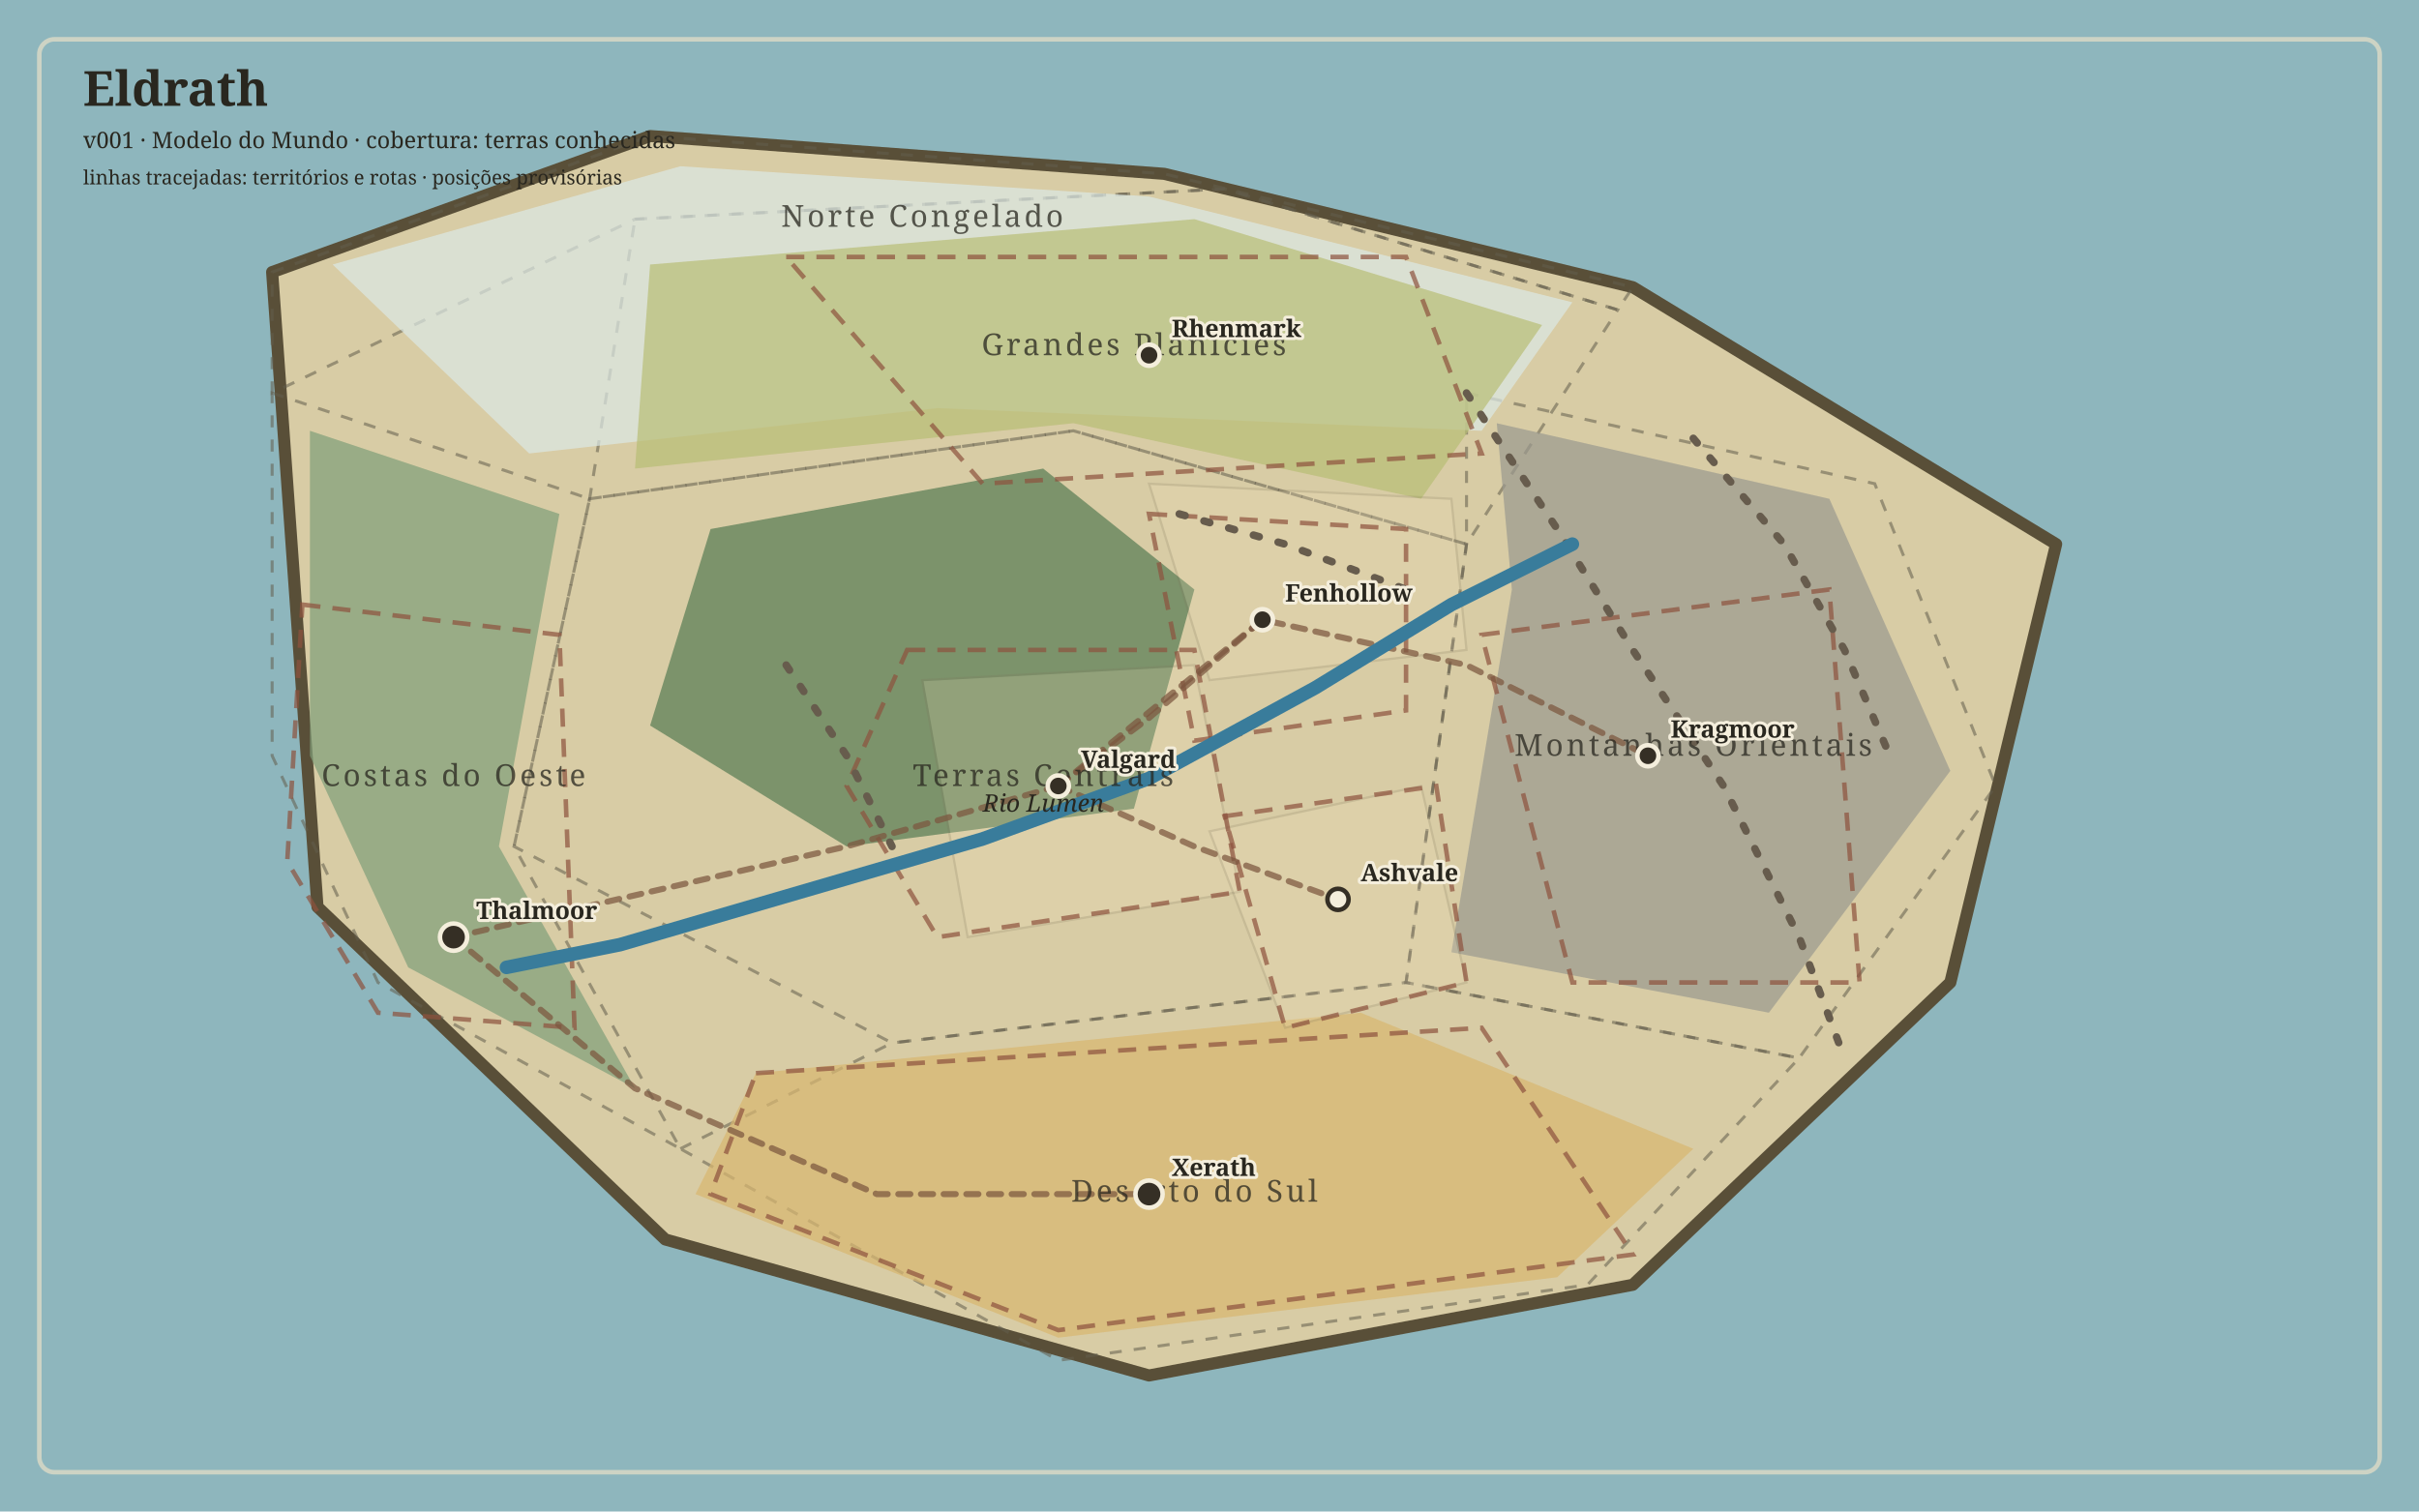
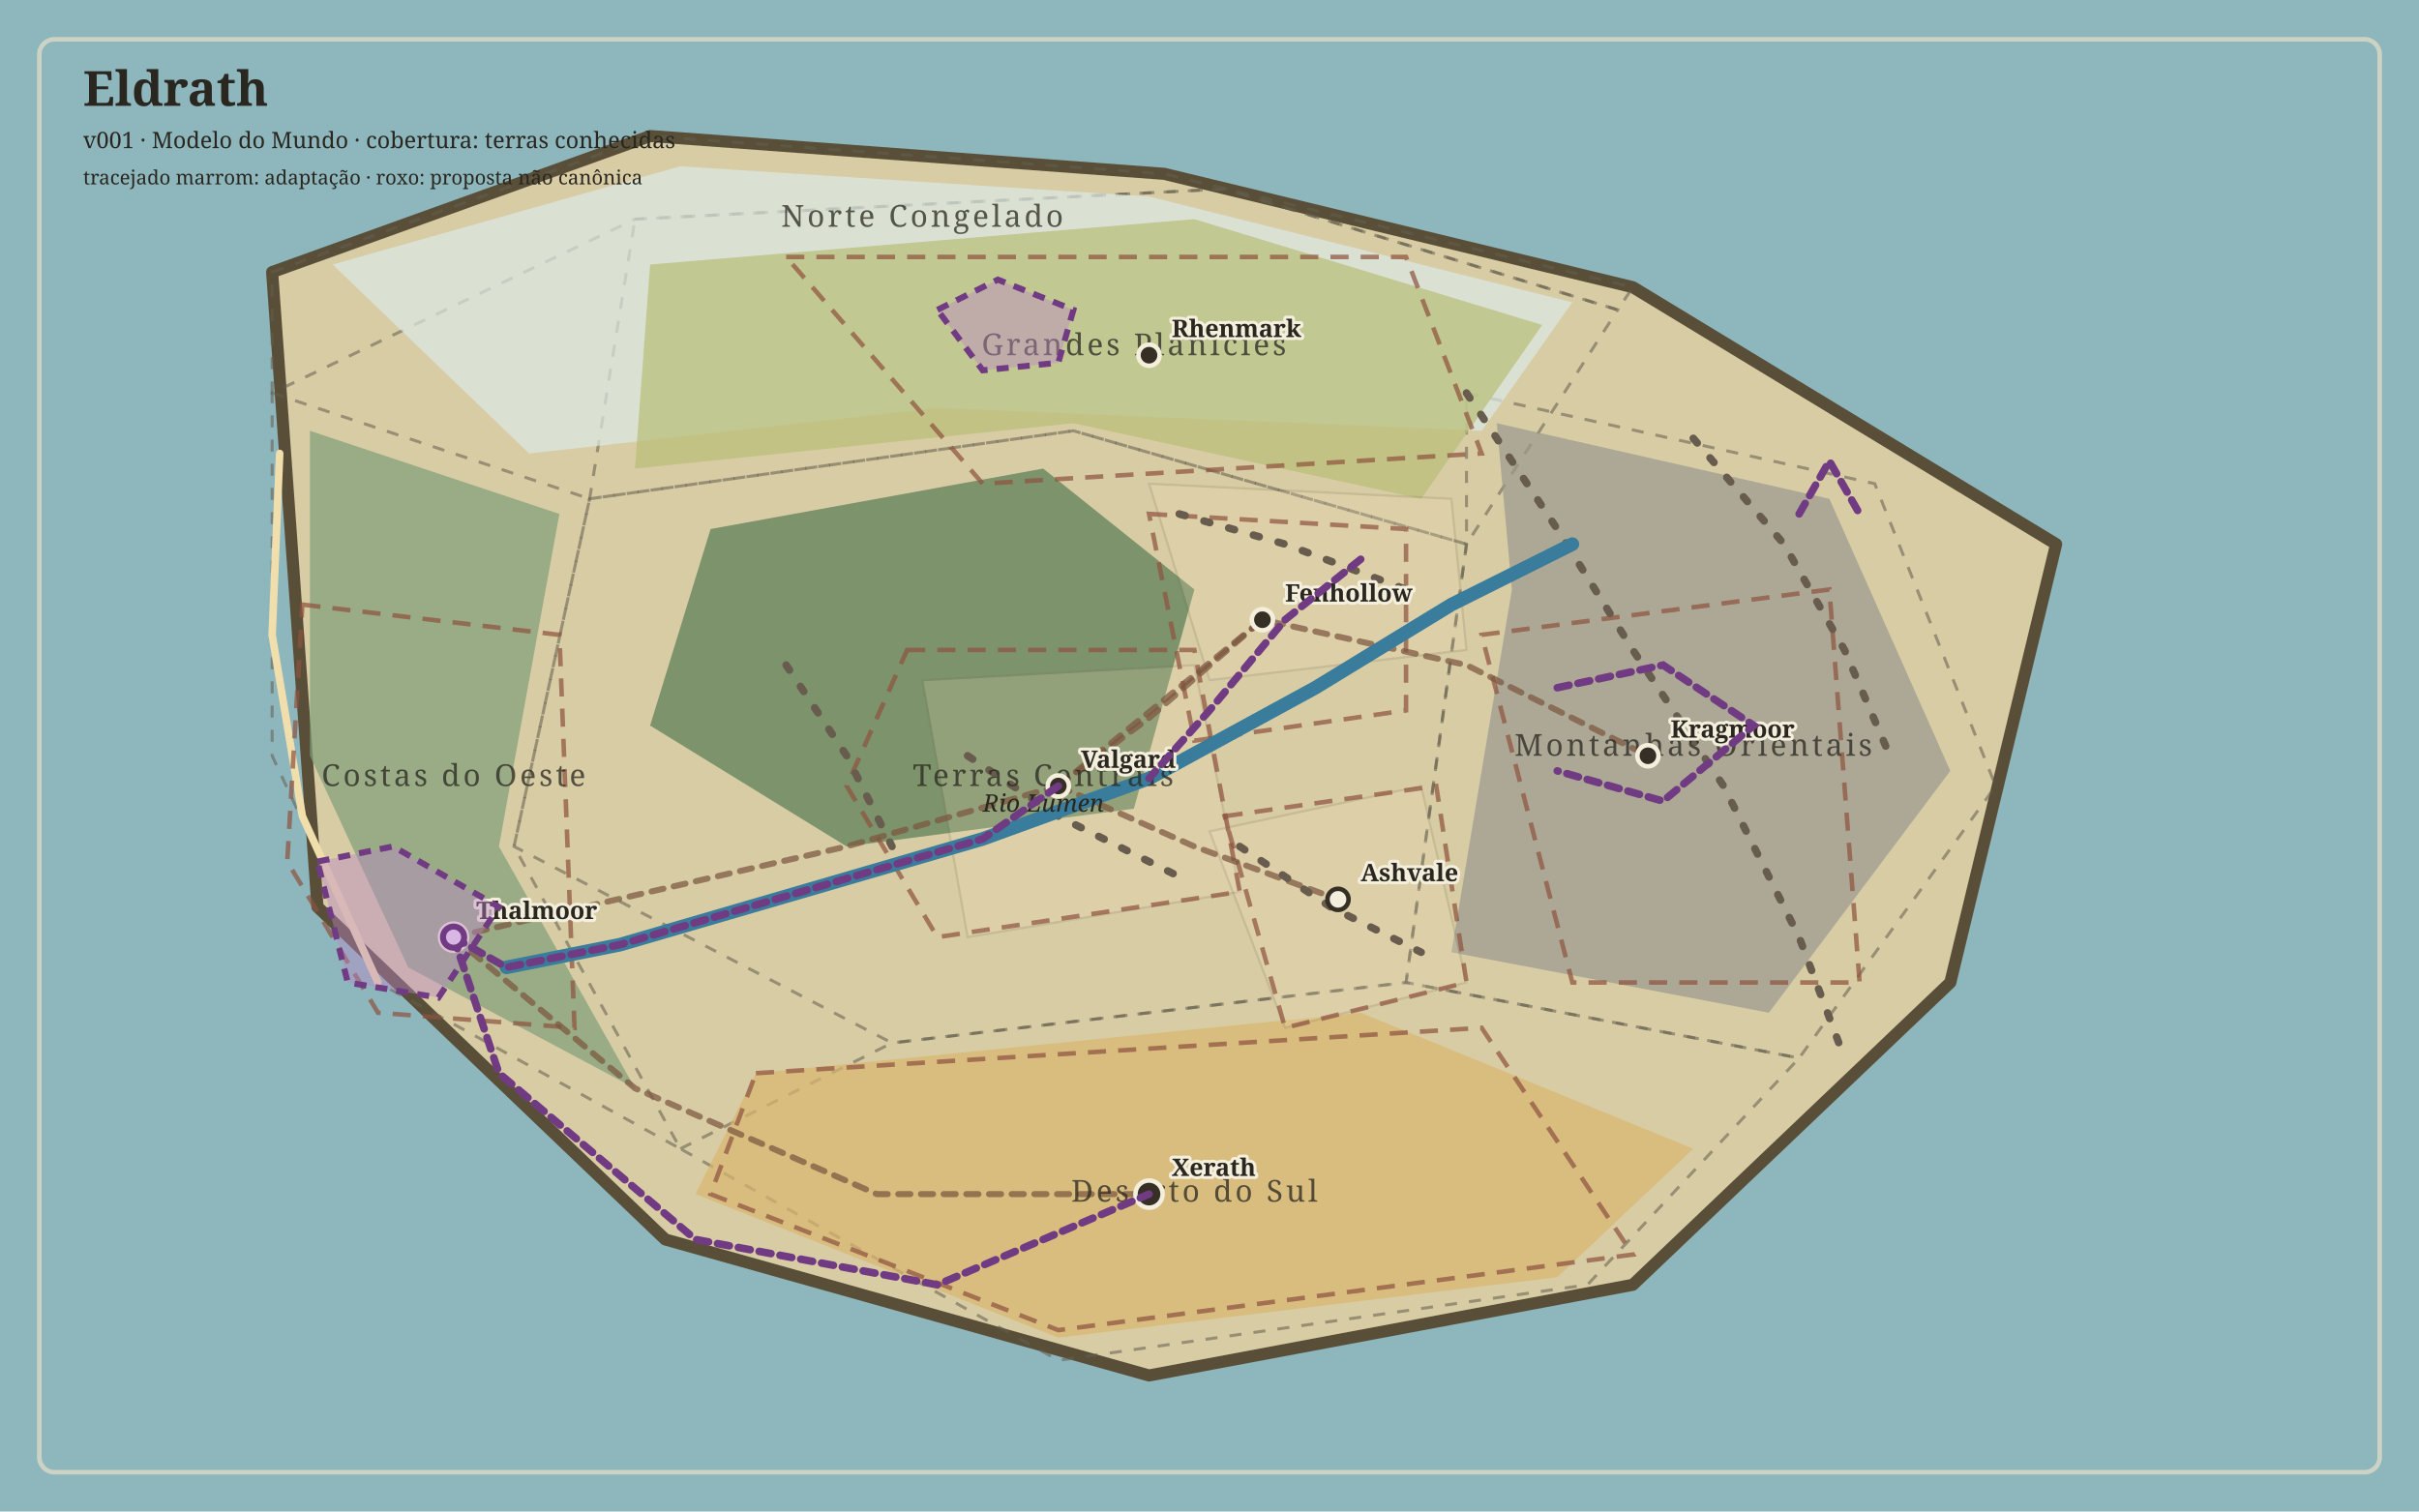
<svg xmlns="http://www.w3.org/2000/svg" viewBox="0 0 1600 1000" role="img" aria-labelledby="map-title map-description">
-   <style>text{font-family:Georgia,serif;fill:#29271f}.region-label{font-size:20px;letter-spacing:2px;opacity:.76}.feature-label{font-size:16px;font-style:italic}.settlement-label{font-size:16px;font-weight:700;paint-order:stroke;stroke:#f4eedc;stroke-width:4px;stroke-linejoin:round}.coast{fill:#d8cca5;stroke:#594f38;stroke-width:8;stroke-linejoin:round}.region{fill:none;stroke:#625d4c;stroke-width:2;stroke-dasharray:8 8;opacity:.55}.subregion{fill:#f2e4bd;stroke:#786d55;stroke-width:1.5;opacity:.18}.biome{stroke:none;opacity:.7}.territory{fill:none;stroke:#8d513d;stroke-width:3;stroke-dasharray:12 8;opacity:.7}.route{fill:none;stroke:#7b563f;stroke-width:4;stroke-dasharray:8 7;stroke-linecap:round;opacity:.72}.river{fill:none;stroke:#397c9b;stroke-width:9;stroke-linecap:round}.lake{fill:#4d88a2;stroke:#315f73;stroke-width:3}.relief{fill:none;stroke:#675c4d;stroke-width:5;stroke-dasharray:4 13;stroke-linecap:round}.settlement{fill:#352f25;stroke:#f4eedc;stroke-width:3}.neutral{fill:#f4eedc;stroke:#352f25;stroke-width:3}</style>
+   <style>text{font-family:Georgia,serif;fill:#29271f}.region-label{font-size:20px;letter-spacing:2px;opacity:.76}.feature-label{font-size:16px;font-style:italic}.settlement-label{font-size:16px;font-weight:700;paint-order:stroke;stroke:#f4eedc;stroke-width:4px;stroke-linejoin:round}.coast{fill:#d8cca5;stroke:#594f38;stroke-width:8;stroke-linejoin:round}.coastline{fill:none;stroke:#f0dfad;stroke-width:5;stroke-linecap:round}.bay{fill:#75a6b3;stroke:#315f73;stroke-width:3}.region{fill:none;stroke:#625d4c;stroke-width:2;stroke-dasharray:8 8;opacity:.55}.subregion{fill:#f2e4bd;stroke:#786d55;stroke-width:1.5;opacity:.18}.biome{stroke:none;opacity:.7}.territory{fill:none;stroke:#8d513d;stroke-width:3;stroke-dasharray:12 8;opacity:.7}.route{fill:none;stroke:#7b563f;stroke-width:4;stroke-dasharray:8 7;stroke-linecap:round;opacity:.72}.river{fill:none;stroke:#397c9b;stroke-width:9;stroke-linecap:round}.lake{fill:#4d88a2;stroke:#315f73;stroke-width:3}.relief{fill:none;stroke:#675c4d;stroke-width:5;stroke-dasharray:4 13;stroke-linecap:round}.settlement{fill:#352f25;stroke:#f4eedc;stroke-width:3}.neutral{fill:#f4eedc;stroke:#352f25;stroke-width:3}.natural-port{fill:#efe4c8;stroke:#315f73;stroke-width:4}.proposal-area{fill:#b986c8;fill-opacity:.42;stroke:#713b83;stroke-width:4;stroke-dasharray:8 6}.proposal-line{fill:none;stroke:#713b83;stroke-width:5;stroke-dasharray:8 6;stroke-linecap:round}.proposal-point{fill:#d9b6e3;stroke:#713b83;stroke-width:4}</style>
+   <g id="layer-oceans">
+     <rect width="100%" height="100%" fill="#8eb6bd" />
+   </g>
  <g id="layer-background">
-     <rect width="100%" height="100%" fill="#8eb6bd" />
    <rect x="26" y="26" width="1548" height="948" rx="10" fill="none" stroke="#e8e0c8" stroke-width="3" opacity=".7" />
  </g>
  <g id="layer-continents">
    <polygon id="continent-eldrath" class="coast" points="180,180 430,90 770,115 1080,190 1360,360 1290,650 1080,850 760,910 440,820 210,600" />
+   </g>
+   <g id="layer-bays">
  </g>
  <g id="layer-regions">
    <polygon id="region-central" class="region" points="390,330 710,285 970,360 930,650 590,690 340,560" />
    <polygon id="region-west" class="region" points="180,260 390,330 340,560 450,760 250,650 180,500" />
    <polygon id="region-east" class="region" points="970,260 1240,320 1320,520 1190,700 930,650 970,360" />
    <polygon id="region-plains" class="region" points="420,145 810,125 1070,205 970,360 710,285 390,330" />
    <polygon id="region-south" class="region" points="450,760 590,690 930,650 1190,700 1050,850 700,900" />
    <polygon id="region-north" class="region" points="180,180 430,90 770,115 1080,190 1070,205 810,125 420,145 180,260" />
+   </g>
+   <g id="layer-coasts">
+     <polyline id="coast-west" class="coastline" points="185,300 180,420 200,540 250,650" />
  </g>
  <g id="layer-biomes">
    <polygon id="biome-north" class="biome" fill="#dce8e5" points="220,175 450,110 760,130 1040,200 980,285 620,270 350,300" />
    <polygon id="biome-ossandra" class="biome" fill="#557a52" points="470,350 690,310 790,390 750,535 560,560 430,480" />
    <polygon id="biome-plains" class="biome" fill="#b8bd75" points="430,175 790,145 1020,215 940,330 710,280 420,310" />
    <polygon id="biome-xerath" class="biome" fill="#d8b66f" points="500,710 900,670 1120,760 1030,845 700,885 460,790" />
    <polygon id="biome-west-coast" class="biome" fill="#7f9e79" points="205,285 370,340 330,560 420,720 270,640 205,500" />
    <polygon id="biome-east-alpine" class="biome" fill="#9a998f" points="990,280 1210,330 1290,510 1170,670 960,630 1000,390" />
  </g>
  <g id="layer-subregions">
    <polygon id="subregion-valgard-valley" class="subregion" points="610,450 790,440 820,590 640,620" />
    <polygon id="subregion-ashvale-valley" class="subregion" points="800,550 940,520 970,650 850,680" />
    <polygon id="subregion-eastern-hills" class="subregion" points="760,320 960,330 970,430 800,450" />
  </g>
  <g id="layer-territories">
    <polygon id="territory-valgard" class="territory" points="600,430 790,430 820,590 620,620 560,520" />
    <polygon id="territory-fenhollow" class="territory" points="760,340 930,350 930,470 790,490" />
    <polygon id="territory-kragmoor" class="territory" points="980,420 1210,390 1230,650 1040,650" />
    <polygon id="territory-thalmoor" class="territory" points="200,400 370,420 380,680 250,670 190,570" />
    <polygon id="territory-rhenmark" class="territory" points="520,170 930,170 980,300 650,320" />
    <polygon id="territory-xerath" class="territory" points="500,710 980,680 1080,830 700,880 470,790" />
    <polygon id="territory-ashvale" class="territory" points="810,540 950,520 970,650 850,680" />
  </g>
  <g id="layer-lakes">
  </g>
  <g id="layer-routes">
    <polyline id="route-valgard-fenhollow" class="route" points="700,520 760,475 835,410" />
    <polyline id="route-valgard-ashvale" class="route" points="700,520 790,560 885,595" />
    <polyline id="route-valgard-kragmoor" class="route" points="700,520 835,410 970,440 1090,500" />
    <polyline id="route-valgard-thalmoor" class="route" points="700,520 560,560 430,590 300,620" />
    <polyline id="route-thalmoor-xerath" class="route" points="300,620 420,720 580,790 760,790" />
  </g>
  <g id="layer-relief">
    <polyline id="relief-eastern-mountains" class="relief" points="970,260 1030,350 1080,430 1140,520 1190,620 1220,700" />
    <polyline id="relief-grey-mountains" class="relief" points="1120,290 1180,360 1220,430 1250,500" />
    <polyline id="relief-eastern-hills" class="relief" points="780,340 850,360 930,390" />
    <polyline id="relief-western-hills" class="relief" points="520,440 560,500 590,560" />
+     <polyline id="relief-valgard-valley" class="relief" points="640,500 700,540 780,580" />
+     <polyline id="relief-ashvale-valley" class="relief" points="820,560 880,600 940,630" />
  </g>
  <g id="layer-rivers">
    <polyline id="river-lumen" class="river" points="1040,360 960,400 870,455 760,515 650,555 530,590 410,625 335,640" />
    <text class="feature-label" x="650" y="537">Rio Lumen</text>
  </g>
  <g id="layer-region-labels">
    <text id="label-region-central" class="region-label" x="690" y="520" text-anchor="middle">Terras Centrais</text>
    <text id="label-region-west" class="region-label" x="300" y="520" text-anchor="middle">Costas do Oeste</text>
    <text id="label-region-east" class="region-label" x="1120" y="500" text-anchor="middle">Montanhas Orientais</text>
    <text id="label-region-plains" class="region-label" x="750" y="235" text-anchor="middle">Grandes Planícies</text>
    <text id="label-region-south" class="region-label" x="790" y="795" text-anchor="middle">Deserto do Sul</text>
    <text id="label-region-north" class="region-label" x="610" y="150" text-anchor="middle">Norte Congelado</text>
  </g>
  <g id="layer-settlements">
    <g id="settlement-valgard">
      <circle class="settlement" cx="700" cy="520" r="7" />
      <text class="settlement-label" x="715" y="508">Valgard</text>
    </g>
    <g id="settlement-fenhollow">
      <circle class="settlement" cx="835" cy="410" r="7" />
      <text class="settlement-label" x="850" y="398">Fenhollow</text>
    </g>
    <g id="settlement-ashvale">
      <circle class="neutral" cx="885" cy="595" r="7" />
      <text class="settlement-label" x="900" y="583">Ashvale</text>
    </g>
    <g id="settlement-kragmoor">
      <circle class="settlement" cx="1090" cy="500" r="7" />
      <text class="settlement-label" x="1105" y="488">Kragmoor</text>
    </g>
    <g id="settlement-thalmoor">
      <circle class="settlement" cx="300" cy="620" r="9" />
      <text class="settlement-label" x="315" y="608">Thalmoor</text>
    </g>
    <g id="settlement-rhenmark">
      <circle class="settlement" cx="760" cy="235" r="7" />
      <text class="settlement-label" x="775" y="223">Rhenmark</text>
    </g>
    <g id="settlement-xerath">
      <circle class="settlement" cx="760" cy="790" r="9" />
      <text class="settlement-label" x="775" y="778">Xerath</text>
    </g>
  </g>
+   <g id="layer-natural-ports">
+   </g>
+   <g id="layer-proposals">
+     <polygon id="bay-thalmoor" class="proposal-area" points="210,570 260,560 330,600 290,660 230,650" />
+     <polygon id="lake-winds" class="proposal-area" points="620,205 660,185 710,205 700,240 650,245" />
+     <polyline id="river-fenhollow" class="proposal-line" points="900,370 850,410 800,470 760,515" />
+     <polyline id="relief-vigil-peak" class="proposal-line" points="1190,340 1210,305 1230,340" />
+     <polyline id="relief-kragmoor-plateau" class="proposal-line" points="1030,455 1100,440 1160,480 1100,530 1030,510" />
+     <polyline id="route-lumen-fluvial" class="proposal-line" points="700,520 650,555 530,590 410,625 335,640 300,620" />
+     <polyline id="route-thalmoor-xerath-maritime" class="proposal-line" points="300,620 330,710 460,820 620,850 760,790" />
+     <circle id="natural-port-thalmoor" class="proposal-point" cx="300" cy="620" r="7" />
+   </g>
  <g id="layer-metadata">
    <text x="55" y="70" font-size="32" font-weight="700">Eldrath</text>
    <text x="55" y="98" font-size="15">v001 · Modelo do Mundo · cobertura: terras conhecidas</text>
-     <text x="55" y="122" font-size="13">linhas tracejadas: territórios e rotas · posições provisórias</text>
+     <text x="55" y="122" font-size="13">tracejado marrom: adaptação · roxo: proposta não canônica</text>
  </g>
</svg>
